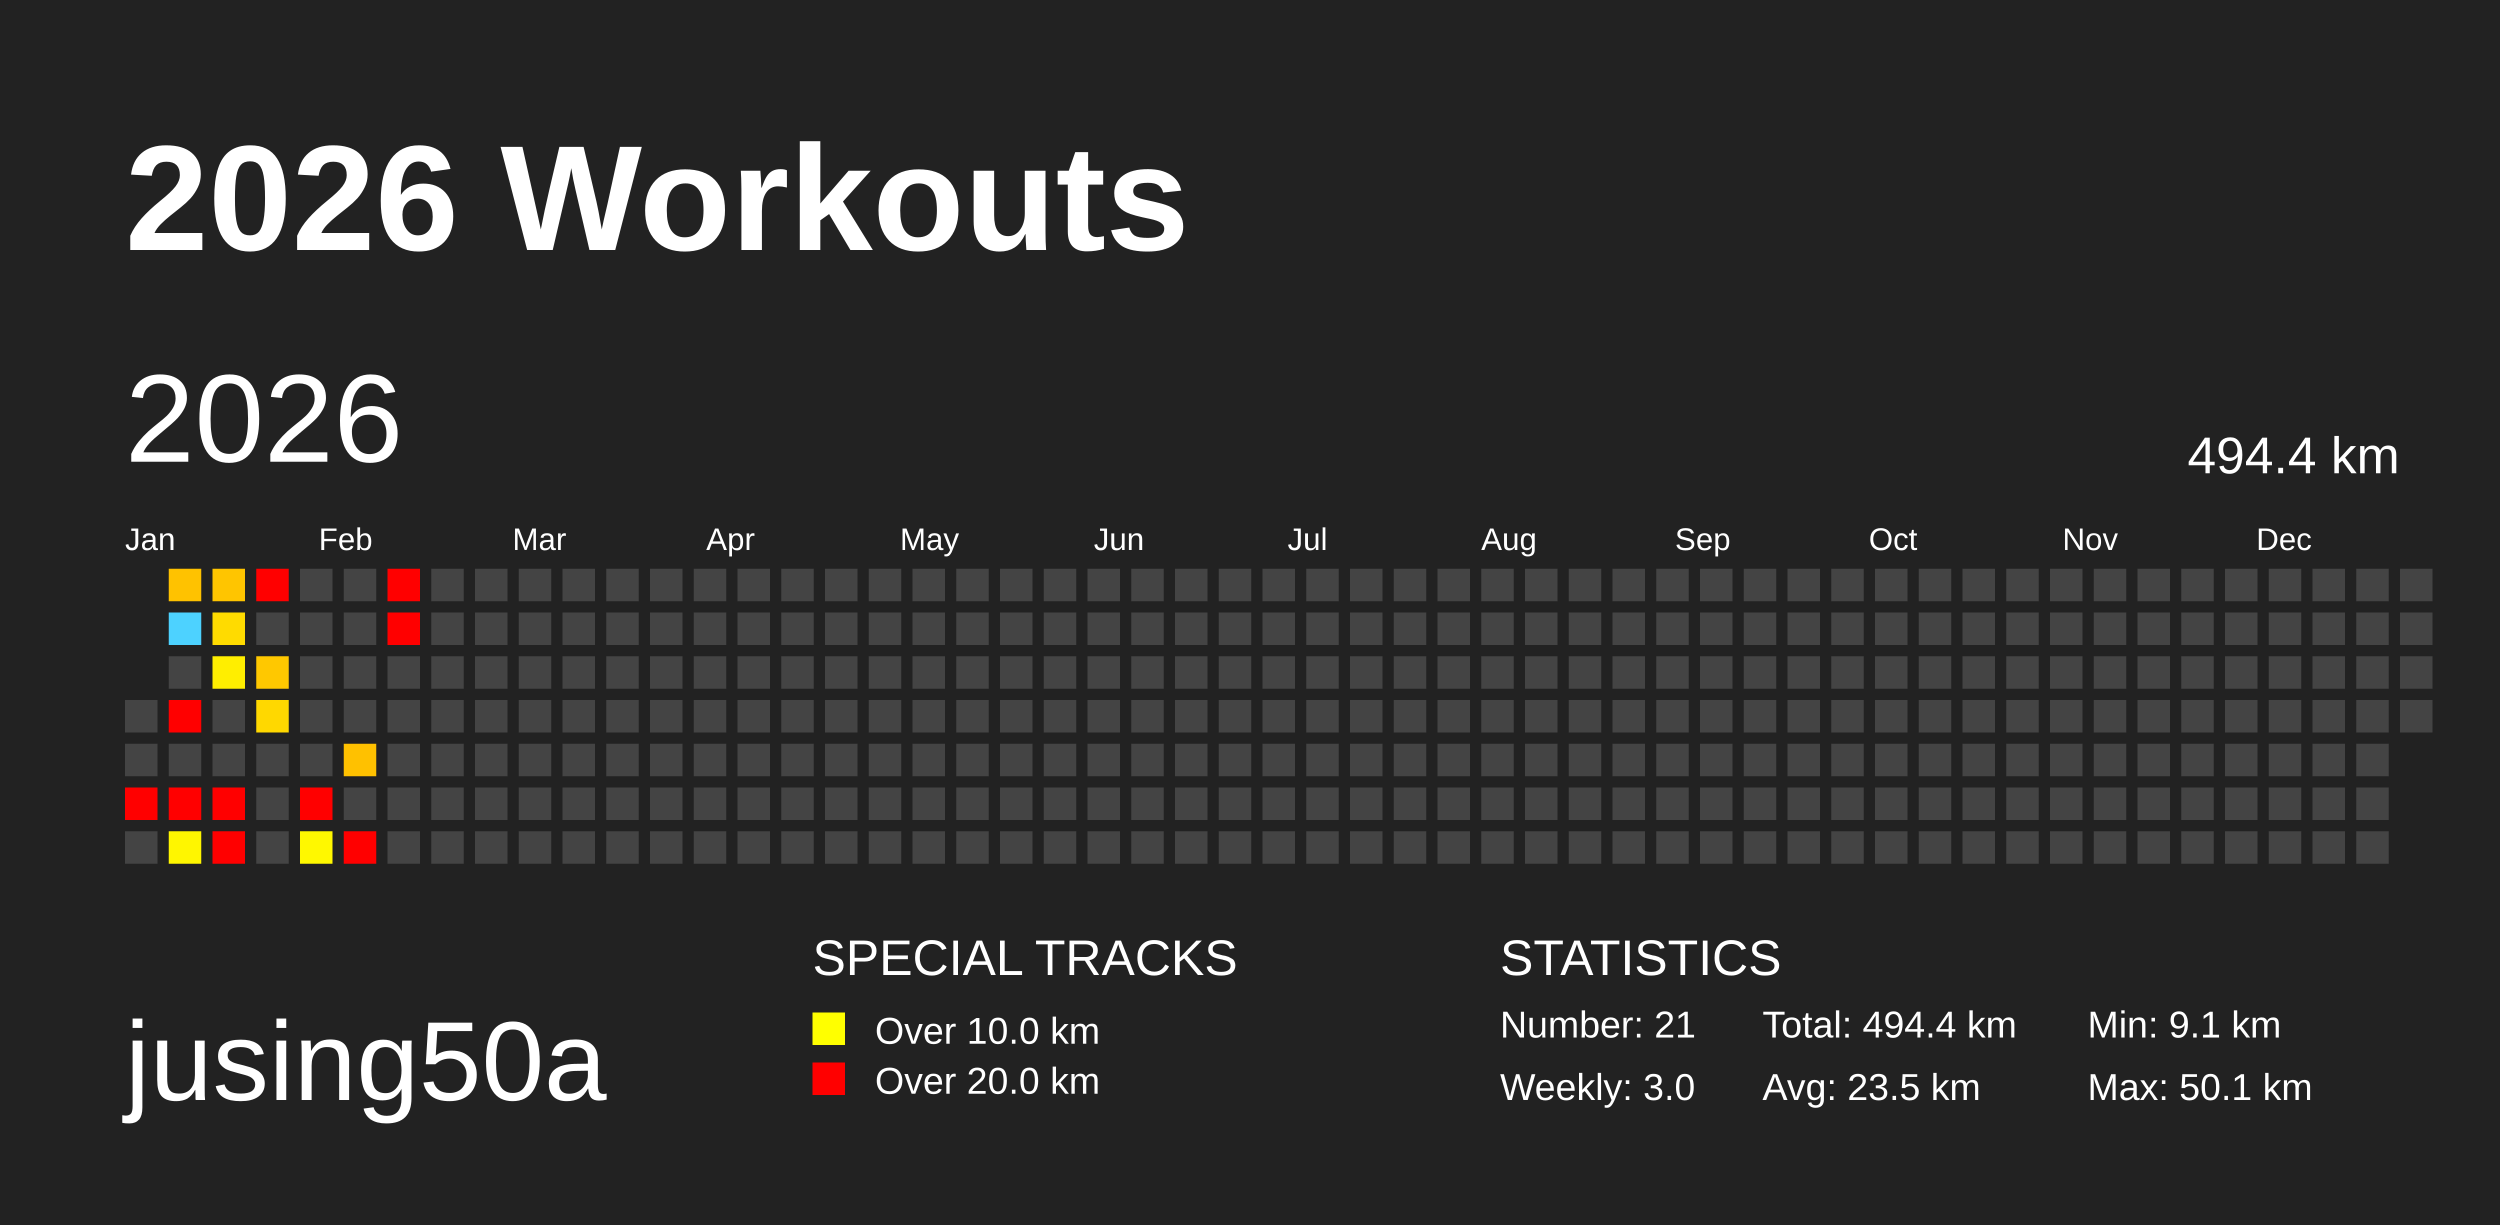
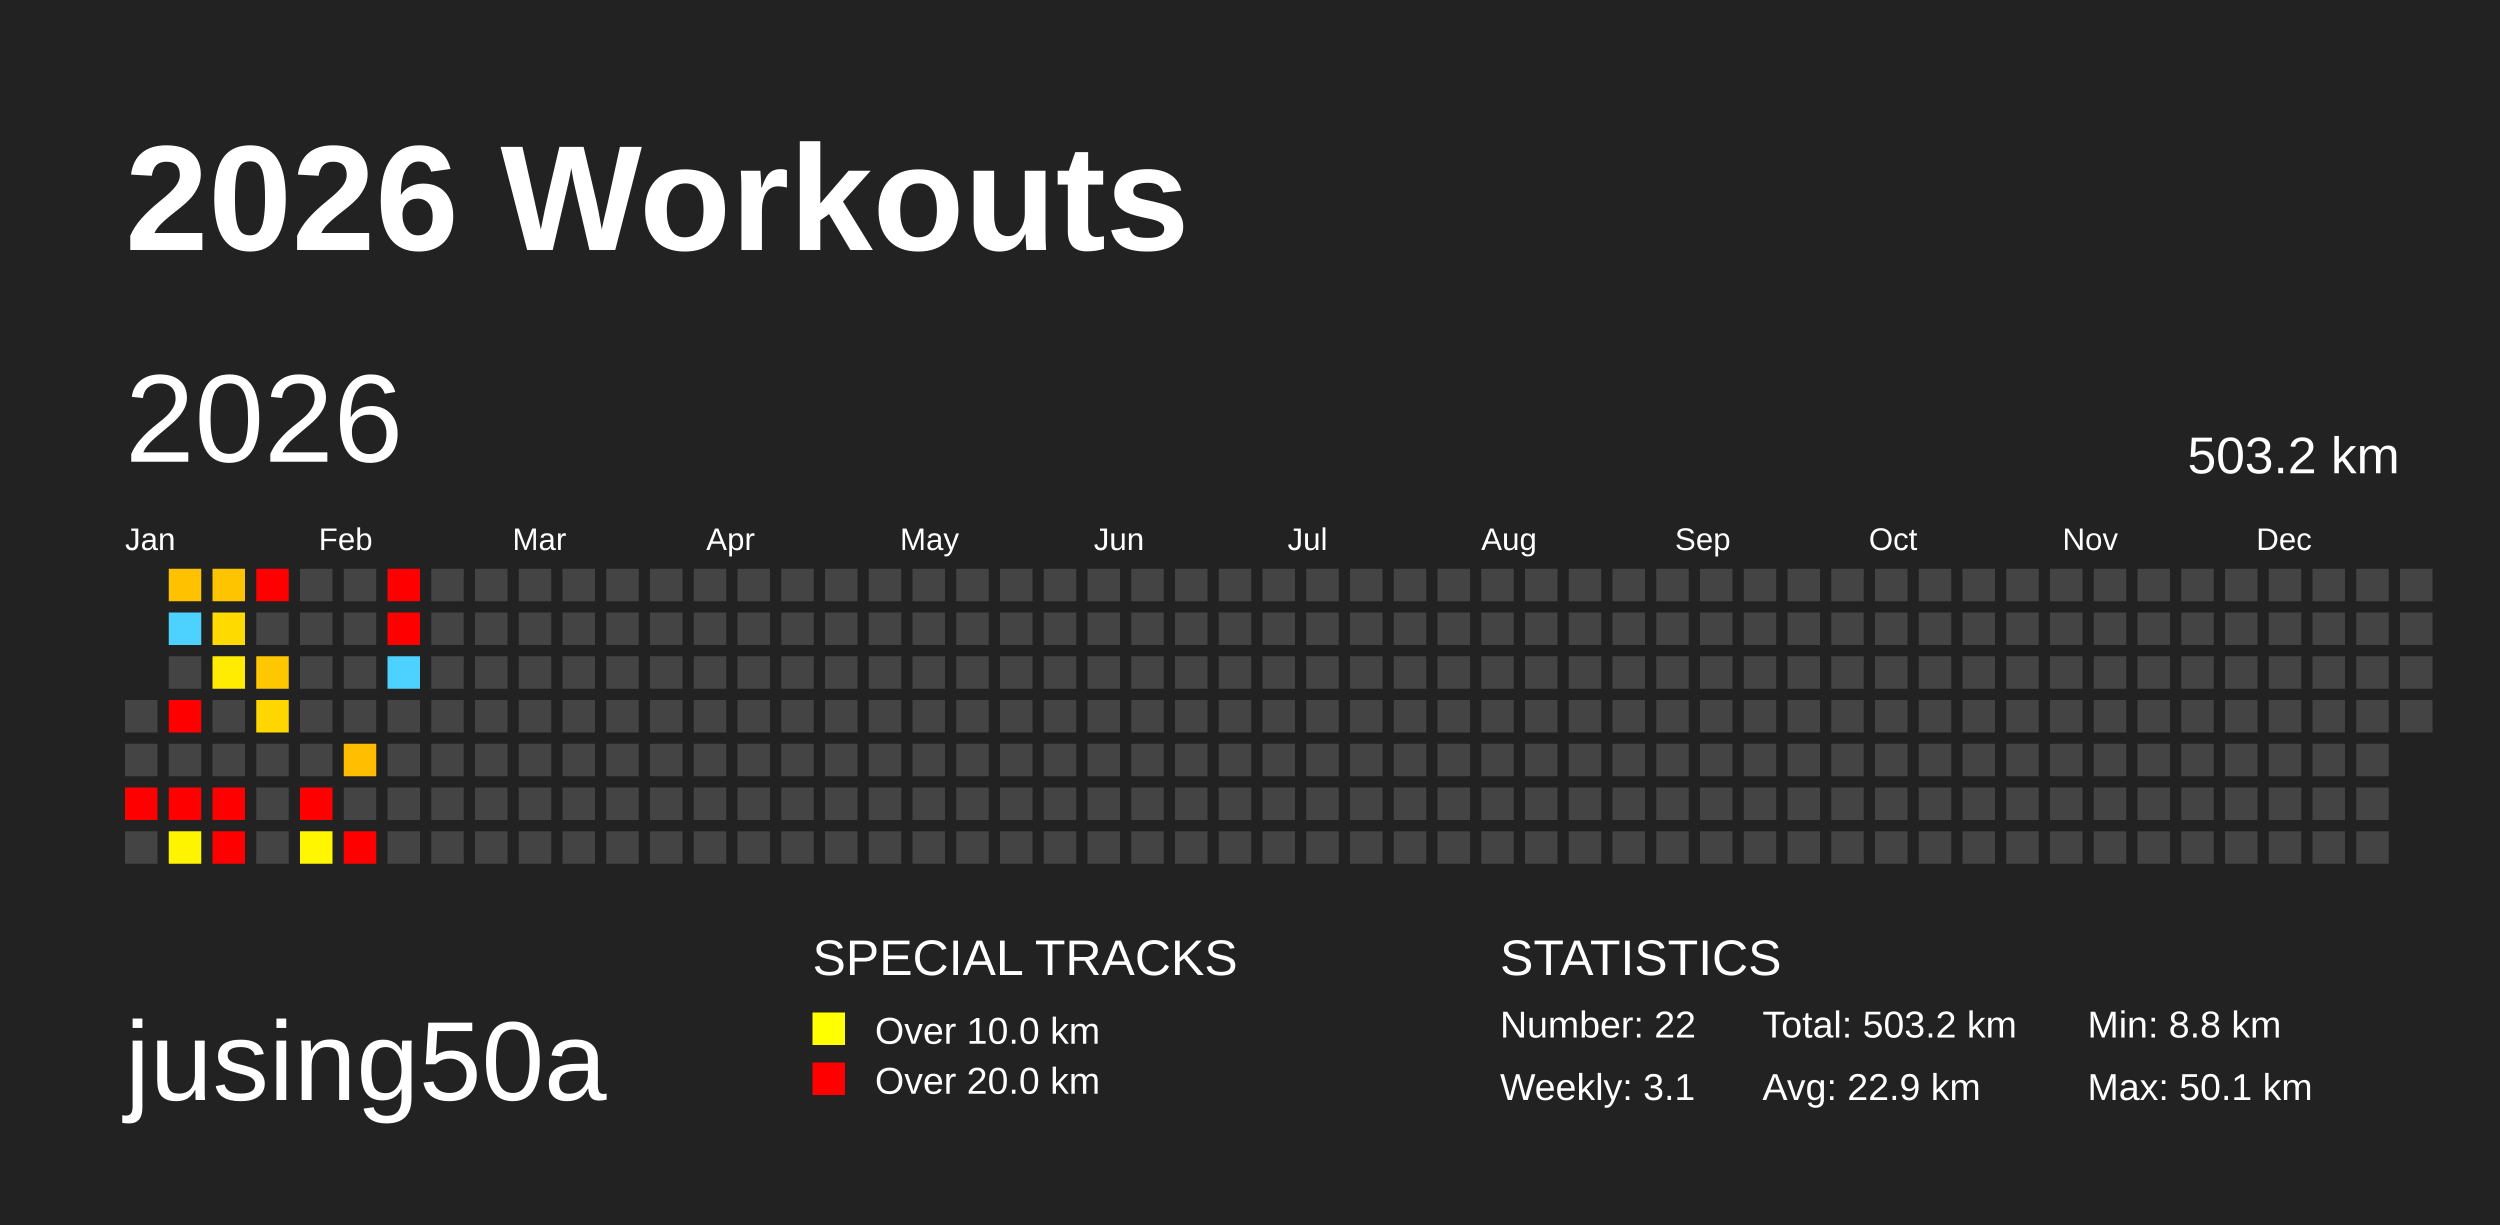
<svg xmlns="http://www.w3.org/2000/svg" baseProfile="full" height="98mm" version="1.1" viewBox="0,0,200,98" width="200mm">
  <defs />
  <rect fill="#222222" height="98" width="200" x="0" y="0" />
  <text fill="#FFFFFF" style="font-size:12px; font-family:Arial; font-weight:bold;" x="10" y="20">2026 Workouts</text>
  <text fill="#FFFFFF" style="font-size:9px; font-family:Arial" x="10" y="88">jusing50a</text>
  <text fill="#FFFFFF" style="font-size:4px; font-family:Arial" x="65" y="78">SPECIAL TRACKS</text>
  <rect fill="yellow" height="2.6" width="2.6" x="65" y="81" />
  <text fill="#FFFFFF" style="font-size:3px; font-family:Arial" x="70" y="83.5">Over 10.0 km</text>
  <rect fill="red" height="2.6" width="2.6" x="65" y="85" />
  <text fill="#FFFFFF" style="font-size:3px; font-family:Arial" x="70" y="87.5">Over 20.0 km</text>
  <text fill="#FFFFFF" style="font-size:4px; font-family:Arial" x="120" y="78">STATISTICS</text>
-   <text fill="#FFFFFF" style="font-size:3px; font-family:Arial" x="120" y="83">Number: 21</text>
-   <text fill="#FFFFFF" style="font-size:3px; font-family:Arial" x="120" y="88">Weekly: 3.0</text>
-   <text fill="#FFFFFF" style="font-size:3px; font-family:Arial" x="141" y="83">Total: 494.4 km</text>
-   <text fill="#FFFFFF" style="font-size:3px; font-family:Arial" x="141" y="88">Avg: 23.5 km</text>
-   <text fill="#FFFFFF" style="font-size:3px; font-family:Arial" x="167" y="83">Min: 9.1 km</text>
+   <text fill="#FFFFFF" style="font-size:3px; font-family:Arial" x="120" y="83">Number: 22</text>
+   <text fill="#FFFFFF" style="font-size:3px; font-family:Arial" x="120" y="88">Weekly: 3.1</text>
+   <text fill="#FFFFFF" style="font-size:3px; font-family:Arial" x="141" y="83">Total: 503.2 km</text>
+   <text fill="#FFFFFF" style="font-size:3px; font-family:Arial" x="141" y="88">Avg: 22.9 km</text>
+   <text fill="#FFFFFF" style="font-size:3px; font-family:Arial" x="167" y="83">Min: 8.8 km</text>
  <text fill="#FFFFFF" style="font-size:3px; font-family:Arial" x="167" y="88">Max: 50.1 km</text>
  <text dominant-baseline="hanging" fill="#FFFFFF" style="font-size:10.0px; font-family:Arial;" x="10" y="30">2026</text>
-   <text dominant-baseline="hanging" fill="#FFFFFF" style="font-size:4.125px; font-family:Arial;" x="175" y="35">494.4 km</text>
+   <text dominant-baseline="hanging" fill="#FFFFFF" style="font-size:4.125px; font-family:Arial;" x="175" y="35">503.2 km</text>
  <text fill="#FFFFFF" style="font-size:2.5px; font-family:Arial" x="10.0" y="44">Jan</text>
  <text fill="#FFFFFF" style="font-size:2.5px; font-family:Arial" x="25.5" y="44">Feb</text>
  <text fill="#FFFFFF" style="font-size:2.5px; font-family:Arial" x="41.0" y="44">Mar</text>
  <text fill="#FFFFFF" style="font-size:2.5px; font-family:Arial" x="56.5" y="44">Apr</text>
  <text fill="#FFFFFF" style="font-size:2.5px; font-family:Arial" x="72.0" y="44">May</text>
  <text fill="#FFFFFF" style="font-size:2.5px; font-family:Arial" x="87.5" y="44">Jun</text>
  <text fill="#FFFFFF" style="font-size:2.5px; font-family:Arial" x="103.0" y="44">Jul</text>
  <text fill="#FFFFFF" style="font-size:2.5px; font-family:Arial" x="118.5" y="44">Aug</text>
  <text fill="#FFFFFF" style="font-size:2.5px; font-family:Arial" x="134.0" y="44">Sep</text>
  <text fill="#FFFFFF" style="font-size:2.5px; font-family:Arial" x="149.5" y="44">Oct</text>
  <text fill="#FFFFFF" style="font-size:2.5px; font-family:Arial" x="165.0" y="44">Nov</text>
  <text fill="#FFFFFF" style="font-size:2.5px; font-family:Arial" x="180.5" y="44">Dec</text>
  <rect fill="#444444" height="2.6" width="2.6" x="10.0" y="56.0" />
  <rect fill="#444444" height="2.6" width="2.6" x="10.0" y="59.5" />
  <rect fill="red" height="2.6" width="2.6" x="10.0" y="63.0" />
  <rect fill="#444444" height="2.6" width="2.6" x="10.0" y="66.5" />
-   <rect fill="#ffc200" height="2.6" width="2.6" x="13.5" y="45.5" />
+   <rect fill="#ffc100" height="2.6" width="2.6" x="13.5" y="45.5" />
  <rect fill="#4dd2ff" height="2.6" width="2.6" x="13.5" y="49.0" />
  <rect fill="#444444" height="2.6" width="2.6" x="13.5" y="52.5" />
  <rect fill="red" height="2.6" width="2.6" x="13.5" y="56.0" />
  <rect fill="#444444" height="2.6" width="2.6" x="13.5" y="59.5" />
  <rect fill="red" height="2.6" width="2.6" x="13.5" y="63.0" />
-   <rect fill="#fff600" height="2.6" width="2.6" x="13.5" y="66.5" />
-   <rect fill="#ffc500" height="2.6" width="2.6" x="17.0" y="45.5" />
-   <rect fill="#ffdb00" height="2.6" width="2.6" x="17.0" y="49.0" />
-   <rect fill="#ffee00" height="2.6" width="2.6" x="17.0" y="52.5" />
+   <rect fill="#fff400" height="2.6" width="2.6" x="13.5" y="66.5" />
+   <rect fill="#ffc400" height="2.6" width="2.6" x="17.0" y="45.5" />
+   <rect fill="#ffda00" height="2.6" width="2.6" x="17.0" y="49.0" />
+   <rect fill="#ffec00" height="2.6" width="2.6" x="17.0" y="52.5" />
  <rect fill="#444444" height="2.6" width="2.6" x="17.0" y="56.0" />
  <rect fill="#444444" height="2.6" width="2.6" x="17.0" y="59.5" />
  <rect fill="red" height="2.6" width="2.6" x="17.0" y="63.0" />
  <rect fill="red" height="2.6" width="2.6" x="17.0" y="66.5" />
  <rect fill="red" height="2.6" width="2.6" x="20.5" y="45.5" />
  <rect fill="#444444" height="2.6" width="2.6" x="20.5" y="49.0" />
-   <rect fill="#ffc800" height="2.6" width="2.6" x="20.5" y="52.5" />
-   <rect fill="#ffd800" height="2.6" width="2.6" x="20.5" y="56.0" />
+   <rect fill="#ffc700" height="2.6" width="2.6" x="20.5" y="52.5" />
+   <rect fill="#ffd600" height="2.6" width="2.6" x="20.5" y="56.0" />
  <rect fill="#444444" height="2.6" width="2.6" x="20.5" y="59.5" />
  <rect fill="#444444" height="2.6" width="2.6" x="20.5" y="63.0" />
  <rect fill="#444444" height="2.6" width="2.6" x="20.5" y="66.5" />
  <rect fill="#444444" height="2.6" width="2.6" x="24.0" y="45.5" />
  <rect fill="#444444" height="2.6" width="2.6" x="24.0" y="49.0" />
  <rect fill="#444444" height="2.6" width="2.6" x="24.0" y="52.5" />
  <rect fill="#444444" height="2.6" width="2.6" x="24.0" y="56.0" />
  <rect fill="#444444" height="2.6" width="2.6" x="24.0" y="59.5" />
  <rect fill="red" height="2.6" width="2.6" x="24.0" y="63.0" />
-   <rect fill="#fff800" height="2.6" width="2.6" x="24.0" y="66.5" />
+   <rect fill="#fff600" height="2.6" width="2.6" x="24.0" y="66.5" />
  <rect fill="#444444" height="2.6" width="2.6" x="27.5" y="45.5" />
  <rect fill="#444444" height="2.6" width="2.6" x="27.5" y="49.0" />
  <rect fill="#444444" height="2.6" width="2.6" x="27.5" y="52.5" />
  <rect fill="#444444" height="2.6" width="2.6" x="27.5" y="56.0" />
-   <rect fill="#ffc100" height="2.6" width="2.6" x="27.5" y="59.5" />
+   <rect fill="#ffbf00" height="2.6" width="2.6" x="27.5" y="59.5" />
  <rect fill="#444444" height="2.6" width="2.6" x="27.5" y="63.0" />
  <rect fill="red" height="2.6" width="2.6" x="27.5" y="66.5" />
  <rect fill="red" height="2.6" width="2.6" x="31.0" y="45.5" />
  <rect fill="red" height="2.6" width="2.6" x="31.0" y="49.0" />
-   <rect fill="#444444" height="2.6" width="2.6" x="31.0" y="52.5" />
+   <rect fill="#4dd2ff" height="2.6" width="2.6" x="31.0" y="52.5" />
  <rect fill="#444444" height="2.6" width="2.6" x="31.0" y="56.0" />
  <rect fill="#444444" height="2.6" width="2.6" x="31.0" y="59.5" />
  <rect fill="#444444" height="2.6" width="2.6" x="31.0" y="63.0" />
  <rect fill="#444444" height="2.6" width="2.6" x="31.0" y="66.5" />
  <rect fill="#444444" height="2.6" width="2.6" x="34.5" y="45.5" />
  <rect fill="#444444" height="2.6" width="2.6" x="34.5" y="49.0" />
  <rect fill="#444444" height="2.6" width="2.6" x="34.5" y="52.5" />
  <rect fill="#444444" height="2.6" width="2.6" x="34.5" y="56.0" />
  <rect fill="#444444" height="2.6" width="2.6" x="34.5" y="59.5" />
  <rect fill="#444444" height="2.6" width="2.6" x="34.5" y="63.0" />
  <rect fill="#444444" height="2.6" width="2.6" x="34.5" y="66.5" />
  <rect fill="#444444" height="2.6" width="2.6" x="38.0" y="45.5" />
  <rect fill="#444444" height="2.6" width="2.6" x="38.0" y="49.0" />
  <rect fill="#444444" height="2.6" width="2.6" x="38.0" y="52.5" />
  <rect fill="#444444" height="2.6" width="2.6" x="38.0" y="56.0" />
  <rect fill="#444444" height="2.6" width="2.6" x="38.0" y="59.5" />
  <rect fill="#444444" height="2.6" width="2.6" x="38.0" y="63.0" />
  <rect fill="#444444" height="2.6" width="2.6" x="38.0" y="66.5" />
  <rect fill="#444444" height="2.6" width="2.6" x="41.5" y="45.5" />
  <rect fill="#444444" height="2.6" width="2.6" x="41.5" y="49.0" />
  <rect fill="#444444" height="2.6" width="2.6" x="41.5" y="52.5" />
  <rect fill="#444444" height="2.6" width="2.6" x="41.5" y="56.0" />
  <rect fill="#444444" height="2.6" width="2.6" x="41.5" y="59.5" />
  <rect fill="#444444" height="2.6" width="2.6" x="41.5" y="63.0" />
  <rect fill="#444444" height="2.6" width="2.6" x="41.5" y="66.5" />
  <rect fill="#444444" height="2.6" width="2.6" x="45.0" y="45.5" />
  <rect fill="#444444" height="2.6" width="2.6" x="45.0" y="49.0" />
  <rect fill="#444444" height="2.6" width="2.6" x="45.0" y="52.5" />
  <rect fill="#444444" height="2.6" width="2.6" x="45.0" y="56.0" />
  <rect fill="#444444" height="2.6" width="2.6" x="45.0" y="59.5" />
  <rect fill="#444444" height="2.6" width="2.6" x="45.0" y="63.0" />
  <rect fill="#444444" height="2.6" width="2.6" x="45.0" y="66.5" />
  <rect fill="#444444" height="2.6" width="2.6" x="48.5" y="45.5" />
  <rect fill="#444444" height="2.6" width="2.6" x="48.5" y="49.0" />
  <rect fill="#444444" height="2.6" width="2.6" x="48.5" y="52.5" />
  <rect fill="#444444" height="2.6" width="2.6" x="48.5" y="56.0" />
  <rect fill="#444444" height="2.6" width="2.6" x="48.5" y="59.5" />
  <rect fill="#444444" height="2.6" width="2.6" x="48.5" y="63.0" />
  <rect fill="#444444" height="2.6" width="2.6" x="48.5" y="66.5" />
  <rect fill="#444444" height="2.6" width="2.6" x="52.0" y="45.5" />
  <rect fill="#444444" height="2.6" width="2.6" x="52.0" y="49.0" />
  <rect fill="#444444" height="2.6" width="2.6" x="52.0" y="52.5" />
  <rect fill="#444444" height="2.6" width="2.6" x="52.0" y="56.0" />
  <rect fill="#444444" height="2.6" width="2.6" x="52.0" y="59.5" />
  <rect fill="#444444" height="2.6" width="2.6" x="52.0" y="63.0" />
  <rect fill="#444444" height="2.6" width="2.6" x="52.0" y="66.5" />
  <rect fill="#444444" height="2.6" width="2.6" x="55.5" y="45.5" />
  <rect fill="#444444" height="2.6" width="2.6" x="55.5" y="49.0" />
  <rect fill="#444444" height="2.6" width="2.6" x="55.5" y="52.5" />
  <rect fill="#444444" height="2.6" width="2.6" x="55.5" y="56.0" />
  <rect fill="#444444" height="2.6" width="2.6" x="55.5" y="59.5" />
  <rect fill="#444444" height="2.6" width="2.6" x="55.5" y="63.0" />
  <rect fill="#444444" height="2.6" width="2.6" x="55.5" y="66.5" />
  <rect fill="#444444" height="2.6" width="2.6" x="59.0" y="45.5" />
  <rect fill="#444444" height="2.6" width="2.6" x="59.0" y="49.0" />
  <rect fill="#444444" height="2.6" width="2.6" x="59.0" y="52.5" />
  <rect fill="#444444" height="2.6" width="2.6" x="59.0" y="56.0" />
  <rect fill="#444444" height="2.6" width="2.6" x="59.0" y="59.5" />
  <rect fill="#444444" height="2.6" width="2.6" x="59.0" y="63.0" />
  <rect fill="#444444" height="2.6" width="2.6" x="59.0" y="66.5" />
  <rect fill="#444444" height="2.6" width="2.6" x="62.5" y="45.5" />
  <rect fill="#444444" height="2.6" width="2.6" x="62.5" y="49.0" />
  <rect fill="#444444" height="2.6" width="2.6" x="62.5" y="52.5" />
  <rect fill="#444444" height="2.6" width="2.6" x="62.5" y="56.0" />
  <rect fill="#444444" height="2.6" width="2.6" x="62.5" y="59.5" />
  <rect fill="#444444" height="2.6" width="2.6" x="62.5" y="63.0" />
  <rect fill="#444444" height="2.6" width="2.6" x="62.5" y="66.5" />
  <rect fill="#444444" height="2.6" width="2.6" x="66.0" y="45.5" />
  <rect fill="#444444" height="2.6" width="2.6" x="66.0" y="49.0" />
  <rect fill="#444444" height="2.6" width="2.6" x="66.0" y="52.5" />
  <rect fill="#444444" height="2.6" width="2.6" x="66.0" y="56.0" />
  <rect fill="#444444" height="2.6" width="2.6" x="66.0" y="59.5" />
  <rect fill="#444444" height="2.6" width="2.6" x="66.0" y="63.0" />
  <rect fill="#444444" height="2.6" width="2.6" x="66.0" y="66.5" />
  <rect fill="#444444" height="2.6" width="2.6" x="69.5" y="45.5" />
  <rect fill="#444444" height="2.6" width="2.6" x="69.5" y="49.0" />
  <rect fill="#444444" height="2.6" width="2.6" x="69.5" y="52.5" />
  <rect fill="#444444" height="2.6" width="2.6" x="69.5" y="56.0" />
  <rect fill="#444444" height="2.6" width="2.6" x="69.5" y="59.5" />
  <rect fill="#444444" height="2.6" width="2.6" x="69.5" y="63.0" />
  <rect fill="#444444" height="2.6" width="2.6" x="69.5" y="66.5" />
  <rect fill="#444444" height="2.6" width="2.6" x="73.0" y="45.5" />
  <rect fill="#444444" height="2.6" width="2.6" x="73.0" y="49.0" />
  <rect fill="#444444" height="2.6" width="2.6" x="73.0" y="52.5" />
  <rect fill="#444444" height="2.6" width="2.6" x="73.0" y="56.0" />
  <rect fill="#444444" height="2.6" width="2.6" x="73.0" y="59.5" />
  <rect fill="#444444" height="2.6" width="2.6" x="73.0" y="63.0" />
  <rect fill="#444444" height="2.6" width="2.6" x="73.0" y="66.5" />
  <rect fill="#444444" height="2.6" width="2.6" x="76.5" y="45.5" />
  <rect fill="#444444" height="2.6" width="2.6" x="76.5" y="49.0" />
  <rect fill="#444444" height="2.6" width="2.6" x="76.5" y="52.5" />
  <rect fill="#444444" height="2.6" width="2.6" x="76.5" y="56.0" />
  <rect fill="#444444" height="2.6" width="2.6" x="76.5" y="59.5" />
  <rect fill="#444444" height="2.6" width="2.6" x="76.5" y="63.0" />
  <rect fill="#444444" height="2.6" width="2.6" x="76.5" y="66.5" />
  <rect fill="#444444" height="2.6" width="2.6" x="80.0" y="45.5" />
  <rect fill="#444444" height="2.6" width="2.6" x="80.0" y="49.0" />
  <rect fill="#444444" height="2.6" width="2.6" x="80.0" y="52.5" />
  <rect fill="#444444" height="2.6" width="2.6" x="80.0" y="56.0" />
  <rect fill="#444444" height="2.6" width="2.6" x="80.0" y="59.5" />
  <rect fill="#444444" height="2.6" width="2.6" x="80.0" y="63.0" />
  <rect fill="#444444" height="2.6" width="2.6" x="80.0" y="66.5" />
  <rect fill="#444444" height="2.6" width="2.6" x="83.5" y="45.5" />
  <rect fill="#444444" height="2.6" width="2.6" x="83.5" y="49.0" />
  <rect fill="#444444" height="2.6" width="2.6" x="83.5" y="52.5" />
  <rect fill="#444444" height="2.6" width="2.6" x="83.5" y="56.0" />
  <rect fill="#444444" height="2.6" width="2.6" x="83.5" y="59.5" />
  <rect fill="#444444" height="2.6" width="2.6" x="83.5" y="63.0" />
  <rect fill="#444444" height="2.6" width="2.6" x="83.5" y="66.5" />
  <rect fill="#444444" height="2.6" width="2.6" x="87.0" y="45.5" />
  <rect fill="#444444" height="2.6" width="2.6" x="87.0" y="49.0" />
  <rect fill="#444444" height="2.6" width="2.6" x="87.0" y="52.5" />
  <rect fill="#444444" height="2.6" width="2.6" x="87.0" y="56.0" />
  <rect fill="#444444" height="2.6" width="2.6" x="87.0" y="59.5" />
  <rect fill="#444444" height="2.6" width="2.6" x="87.0" y="63.0" />
  <rect fill="#444444" height="2.6" width="2.6" x="87.0" y="66.5" />
  <rect fill="#444444" height="2.6" width="2.6" x="90.5" y="45.5" />
  <rect fill="#444444" height="2.6" width="2.6" x="90.5" y="49.0" />
  <rect fill="#444444" height="2.6" width="2.6" x="90.5" y="52.5" />
  <rect fill="#444444" height="2.6" width="2.6" x="90.5" y="56.0" />
  <rect fill="#444444" height="2.6" width="2.6" x="90.5" y="59.5" />
  <rect fill="#444444" height="2.6" width="2.6" x="90.5" y="63.0" />
  <rect fill="#444444" height="2.6" width="2.6" x="90.5" y="66.5" />
  <rect fill="#444444" height="2.6" width="2.6" x="94.0" y="45.5" />
  <rect fill="#444444" height="2.6" width="2.6" x="94.0" y="49.0" />
  <rect fill="#444444" height="2.6" width="2.6" x="94.0" y="52.5" />
  <rect fill="#444444" height="2.6" width="2.6" x="94.0" y="56.0" />
  <rect fill="#444444" height="2.6" width="2.6" x="94.0" y="59.5" />
  <rect fill="#444444" height="2.6" width="2.6" x="94.0" y="63.0" />
  <rect fill="#444444" height="2.6" width="2.6" x="94.0" y="66.5" />
  <rect fill="#444444" height="2.6" width="2.6" x="97.5" y="45.5" />
  <rect fill="#444444" height="2.6" width="2.6" x="97.5" y="49.0" />
  <rect fill="#444444" height="2.6" width="2.6" x="97.5" y="52.5" />
  <rect fill="#444444" height="2.6" width="2.6" x="97.5" y="56.0" />
  <rect fill="#444444" height="2.6" width="2.6" x="97.5" y="59.5" />
  <rect fill="#444444" height="2.6" width="2.6" x="97.5" y="63.0" />
  <rect fill="#444444" height="2.6" width="2.6" x="97.5" y="66.5" />
  <rect fill="#444444" height="2.6" width="2.6" x="101.0" y="45.5" />
  <rect fill="#444444" height="2.6" width="2.6" x="101.0" y="49.0" />
  <rect fill="#444444" height="2.6" width="2.6" x="101.0" y="52.5" />
  <rect fill="#444444" height="2.6" width="2.6" x="101.0" y="56.0" />
  <rect fill="#444444" height="2.6" width="2.6" x="101.0" y="59.5" />
  <rect fill="#444444" height="2.6" width="2.6" x="101.0" y="63.0" />
  <rect fill="#444444" height="2.6" width="2.6" x="101.0" y="66.5" />
  <rect fill="#444444" height="2.6" width="2.6" x="104.5" y="45.5" />
  <rect fill="#444444" height="2.6" width="2.6" x="104.5" y="49.0" />
  <rect fill="#444444" height="2.6" width="2.6" x="104.5" y="52.5" />
  <rect fill="#444444" height="2.6" width="2.6" x="104.5" y="56.0" />
  <rect fill="#444444" height="2.6" width="2.6" x="104.5" y="59.5" />
  <rect fill="#444444" height="2.6" width="2.6" x="104.5" y="63.0" />
  <rect fill="#444444" height="2.6" width="2.6" x="104.5" y="66.5" />
  <rect fill="#444444" height="2.6" width="2.6" x="108.0" y="45.5" />
  <rect fill="#444444" height="2.6" width="2.6" x="108.0" y="49.0" />
  <rect fill="#444444" height="2.6" width="2.6" x="108.0" y="52.5" />
  <rect fill="#444444" height="2.6" width="2.6" x="108.0" y="56.0" />
  <rect fill="#444444" height="2.6" width="2.6" x="108.0" y="59.5" />
  <rect fill="#444444" height="2.6" width="2.6" x="108.0" y="63.0" />
  <rect fill="#444444" height="2.6" width="2.6" x="108.0" y="66.5" />
  <rect fill="#444444" height="2.6" width="2.6" x="111.5" y="45.5" />
  <rect fill="#444444" height="2.6" width="2.6" x="111.5" y="49.0" />
  <rect fill="#444444" height="2.6" width="2.6" x="111.5" y="52.5" />
  <rect fill="#444444" height="2.6" width="2.6" x="111.5" y="56.0" />
  <rect fill="#444444" height="2.6" width="2.6" x="111.5" y="59.5" />
  <rect fill="#444444" height="2.6" width="2.6" x="111.5" y="63.0" />
  <rect fill="#444444" height="2.6" width="2.6" x="111.5" y="66.5" />
  <rect fill="#444444" height="2.6" width="2.6" x="115.0" y="45.5" />
  <rect fill="#444444" height="2.6" width="2.6" x="115.0" y="49.0" />
  <rect fill="#444444" height="2.6" width="2.6" x="115.0" y="52.5" />
  <rect fill="#444444" height="2.6" width="2.6" x="115.0" y="56.0" />
  <rect fill="#444444" height="2.6" width="2.6" x="115.0" y="59.5" />
  <rect fill="#444444" height="2.6" width="2.6" x="115.0" y="63.0" />
  <rect fill="#444444" height="2.6" width="2.6" x="115.0" y="66.5" />
  <rect fill="#444444" height="2.6" width="2.6" x="118.5" y="45.5" />
  <rect fill="#444444" height="2.6" width="2.6" x="118.5" y="49.0" />
  <rect fill="#444444" height="2.6" width="2.6" x="118.5" y="52.5" />
  <rect fill="#444444" height="2.6" width="2.6" x="118.5" y="56.0" />
  <rect fill="#444444" height="2.6" width="2.6" x="118.5" y="59.5" />
  <rect fill="#444444" height="2.6" width="2.6" x="118.5" y="63.0" />
  <rect fill="#444444" height="2.6" width="2.6" x="118.5" y="66.5" />
  <rect fill="#444444" height="2.6" width="2.6" x="122.0" y="45.5" />
  <rect fill="#444444" height="2.6" width="2.6" x="122.0" y="49.0" />
  <rect fill="#444444" height="2.6" width="2.6" x="122.0" y="52.5" />
  <rect fill="#444444" height="2.6" width="2.6" x="122.0" y="56.0" />
  <rect fill="#444444" height="2.6" width="2.6" x="122.0" y="59.5" />
  <rect fill="#444444" height="2.6" width="2.6" x="122.0" y="63.0" />
  <rect fill="#444444" height="2.6" width="2.6" x="122.0" y="66.5" />
  <rect fill="#444444" height="2.6" width="2.6" x="125.5" y="45.5" />
  <rect fill="#444444" height="2.6" width="2.6" x="125.5" y="49.0" />
  <rect fill="#444444" height="2.6" width="2.6" x="125.5" y="52.5" />
  <rect fill="#444444" height="2.6" width="2.6" x="125.5" y="56.0" />
  <rect fill="#444444" height="2.6" width="2.6" x="125.5" y="59.5" />
  <rect fill="#444444" height="2.6" width="2.6" x="125.5" y="63.0" />
  <rect fill="#444444" height="2.6" width="2.6" x="125.5" y="66.5" />
  <rect fill="#444444" height="2.6" width="2.6" x="129.0" y="45.5" />
  <rect fill="#444444" height="2.6" width="2.6" x="129.0" y="49.0" />
  <rect fill="#444444" height="2.6" width="2.6" x="129.0" y="52.5" />
  <rect fill="#444444" height="2.6" width="2.6" x="129.0" y="56.0" />
  <rect fill="#444444" height="2.6" width="2.6" x="129.0" y="59.5" />
  <rect fill="#444444" height="2.6" width="2.6" x="129.0" y="63.0" />
  <rect fill="#444444" height="2.6" width="2.6" x="129.0" y="66.5" />
  <rect fill="#444444" height="2.6" width="2.6" x="132.5" y="45.5" />
  <rect fill="#444444" height="2.6" width="2.6" x="132.5" y="49.0" />
  <rect fill="#444444" height="2.6" width="2.6" x="132.5" y="52.5" />
  <rect fill="#444444" height="2.6" width="2.6" x="132.5" y="56.0" />
  <rect fill="#444444" height="2.6" width="2.6" x="132.5" y="59.5" />
  <rect fill="#444444" height="2.6" width="2.6" x="132.5" y="63.0" />
  <rect fill="#444444" height="2.6" width="2.6" x="132.5" y="66.5" />
  <rect fill="#444444" height="2.6" width="2.6" x="136.0" y="45.5" />
  <rect fill="#444444" height="2.6" width="2.6" x="136.0" y="49.0" />
  <rect fill="#444444" height="2.6" width="2.6" x="136.0" y="52.5" />
  <rect fill="#444444" height="2.6" width="2.6" x="136.0" y="56.0" />
  <rect fill="#444444" height="2.6" width="2.6" x="136.0" y="59.5" />
  <rect fill="#444444" height="2.6" width="2.6" x="136.0" y="63.0" />
  <rect fill="#444444" height="2.6" width="2.6" x="136.0" y="66.5" />
  <rect fill="#444444" height="2.6" width="2.6" x="139.5" y="45.5" />
  <rect fill="#444444" height="2.6" width="2.6" x="139.5" y="49.0" />
  <rect fill="#444444" height="2.6" width="2.6" x="139.5" y="52.5" />
  <rect fill="#444444" height="2.6" width="2.6" x="139.5" y="56.0" />
  <rect fill="#444444" height="2.6" width="2.6" x="139.5" y="59.5" />
  <rect fill="#444444" height="2.6" width="2.6" x="139.5" y="63.0" />
  <rect fill="#444444" height="2.6" width="2.6" x="139.5" y="66.5" />
  <rect fill="#444444" height="2.6" width="2.6" x="143.0" y="45.5" />
  <rect fill="#444444" height="2.6" width="2.6" x="143.0" y="49.0" />
  <rect fill="#444444" height="2.6" width="2.6" x="143.0" y="52.5" />
  <rect fill="#444444" height="2.6" width="2.6" x="143.0" y="56.0" />
  <rect fill="#444444" height="2.6" width="2.6" x="143.0" y="59.5" />
  <rect fill="#444444" height="2.6" width="2.6" x="143.0" y="63.0" />
  <rect fill="#444444" height="2.6" width="2.6" x="143.0" y="66.5" />
  <rect fill="#444444" height="2.6" width="2.6" x="146.5" y="45.5" />
  <rect fill="#444444" height="2.6" width="2.6" x="146.5" y="49.0" />
  <rect fill="#444444" height="2.6" width="2.6" x="146.5" y="52.5" />
  <rect fill="#444444" height="2.6" width="2.6" x="146.5" y="56.0" />
  <rect fill="#444444" height="2.6" width="2.6" x="146.5" y="59.5" />
  <rect fill="#444444" height="2.6" width="2.6" x="146.5" y="63.0" />
  <rect fill="#444444" height="2.6" width="2.6" x="146.5" y="66.5" />
  <rect fill="#444444" height="2.6" width="2.6" x="150.0" y="45.5" />
  <rect fill="#444444" height="2.6" width="2.6" x="150.0" y="49.0" />
  <rect fill="#444444" height="2.6" width="2.6" x="150.0" y="52.5" />
  <rect fill="#444444" height="2.6" width="2.6" x="150.0" y="56.0" />
  <rect fill="#444444" height="2.6" width="2.6" x="150.0" y="59.5" />
  <rect fill="#444444" height="2.6" width="2.6" x="150.0" y="63.0" />
  <rect fill="#444444" height="2.6" width="2.6" x="150.0" y="66.5" />
  <rect fill="#444444" height="2.6" width="2.6" x="153.5" y="45.5" />
  <rect fill="#444444" height="2.6" width="2.6" x="153.5" y="49.0" />
  <rect fill="#444444" height="2.6" width="2.6" x="153.5" y="52.5" />
  <rect fill="#444444" height="2.6" width="2.6" x="153.5" y="56.0" />
  <rect fill="#444444" height="2.6" width="2.6" x="153.5" y="59.5" />
  <rect fill="#444444" height="2.6" width="2.6" x="153.5" y="63.0" />
  <rect fill="#444444" height="2.6" width="2.6" x="153.5" y="66.5" />
  <rect fill="#444444" height="2.6" width="2.6" x="157.0" y="45.5" />
  <rect fill="#444444" height="2.6" width="2.6" x="157.0" y="49.0" />
  <rect fill="#444444" height="2.6" width="2.6" x="157.0" y="52.5" />
  <rect fill="#444444" height="2.6" width="2.6" x="157.0" y="56.0" />
  <rect fill="#444444" height="2.6" width="2.6" x="157.0" y="59.5" />
  <rect fill="#444444" height="2.6" width="2.6" x="157.0" y="63.0" />
  <rect fill="#444444" height="2.6" width="2.6" x="157.0" y="66.5" />
  <rect fill="#444444" height="2.6" width="2.6" x="160.5" y="45.5" />
  <rect fill="#444444" height="2.6" width="2.6" x="160.5" y="49.0" />
  <rect fill="#444444" height="2.6" width="2.6" x="160.5" y="52.5" />
  <rect fill="#444444" height="2.6" width="2.6" x="160.5" y="56.0" />
  <rect fill="#444444" height="2.6" width="2.6" x="160.5" y="59.5" />
  <rect fill="#444444" height="2.6" width="2.6" x="160.5" y="63.0" />
  <rect fill="#444444" height="2.6" width="2.6" x="160.5" y="66.5" />
  <rect fill="#444444" height="2.6" width="2.6" x="164.0" y="45.5" />
  <rect fill="#444444" height="2.6" width="2.6" x="164.0" y="49.0" />
  <rect fill="#444444" height="2.6" width="2.6" x="164.0" y="52.5" />
  <rect fill="#444444" height="2.6" width="2.6" x="164.0" y="56.0" />
  <rect fill="#444444" height="2.6" width="2.6" x="164.0" y="59.5" />
  <rect fill="#444444" height="2.6" width="2.6" x="164.0" y="63.0" />
  <rect fill="#444444" height="2.6" width="2.6" x="164.0" y="66.5" />
  <rect fill="#444444" height="2.6" width="2.6" x="167.5" y="45.5" />
  <rect fill="#444444" height="2.6" width="2.6" x="167.5" y="49.0" />
  <rect fill="#444444" height="2.6" width="2.6" x="167.5" y="52.5" />
  <rect fill="#444444" height="2.6" width="2.6" x="167.5" y="56.0" />
  <rect fill="#444444" height="2.6" width="2.6" x="167.5" y="59.5" />
  <rect fill="#444444" height="2.6" width="2.6" x="167.5" y="63.0" />
  <rect fill="#444444" height="2.6" width="2.6" x="167.5" y="66.5" />
  <rect fill="#444444" height="2.6" width="2.6" x="171.0" y="45.5" />
  <rect fill="#444444" height="2.6" width="2.6" x="171.0" y="49.0" />
  <rect fill="#444444" height="2.6" width="2.6" x="171.0" y="52.5" />
  <rect fill="#444444" height="2.6" width="2.6" x="171.0" y="56.0" />
  <rect fill="#444444" height="2.6" width="2.6" x="171.0" y="59.5" />
  <rect fill="#444444" height="2.6" width="2.6" x="171.0" y="63.0" />
  <rect fill="#444444" height="2.6" width="2.6" x="171.0" y="66.5" />
  <rect fill="#444444" height="2.6" width="2.6" x="174.5" y="45.5" />
  <rect fill="#444444" height="2.6" width="2.6" x="174.5" y="49.0" />
  <rect fill="#444444" height="2.6" width="2.6" x="174.5" y="52.5" />
  <rect fill="#444444" height="2.6" width="2.6" x="174.5" y="56.0" />
  <rect fill="#444444" height="2.6" width="2.6" x="174.5" y="59.5" />
  <rect fill="#444444" height="2.6" width="2.6" x="174.5" y="63.0" />
  <rect fill="#444444" height="2.6" width="2.6" x="174.5" y="66.5" />
  <rect fill="#444444" height="2.6" width="2.6" x="178.0" y="45.5" />
  <rect fill="#444444" height="2.6" width="2.6" x="178.0" y="49.0" />
  <rect fill="#444444" height="2.6" width="2.6" x="178.0" y="52.5" />
  <rect fill="#444444" height="2.6" width="2.6" x="178.0" y="56.0" />
  <rect fill="#444444" height="2.6" width="2.6" x="178.0" y="59.5" />
  <rect fill="#444444" height="2.6" width="2.6" x="178.0" y="63.0" />
  <rect fill="#444444" height="2.6" width="2.6" x="178.0" y="66.5" />
  <rect fill="#444444" height="2.6" width="2.6" x="181.5" y="45.5" />
  <rect fill="#444444" height="2.6" width="2.6" x="181.5" y="49.0" />
  <rect fill="#444444" height="2.6" width="2.6" x="181.5" y="52.5" />
  <rect fill="#444444" height="2.6" width="2.6" x="181.5" y="56.0" />
  <rect fill="#444444" height="2.6" width="2.6" x="181.5" y="59.5" />
  <rect fill="#444444" height="2.6" width="2.6" x="181.5" y="63.0" />
  <rect fill="#444444" height="2.6" width="2.6" x="181.5" y="66.5" />
  <rect fill="#444444" height="2.6" width="2.6" x="185.0" y="45.5" />
  <rect fill="#444444" height="2.6" width="2.6" x="185.0" y="49.0" />
  <rect fill="#444444" height="2.6" width="2.6" x="185.0" y="52.5" />
  <rect fill="#444444" height="2.6" width="2.6" x="185.0" y="56.0" />
  <rect fill="#444444" height="2.6" width="2.6" x="185.0" y="59.5" />
  <rect fill="#444444" height="2.6" width="2.6" x="185.0" y="63.0" />
  <rect fill="#444444" height="2.6" width="2.6" x="185.0" y="66.5" />
  <rect fill="#444444" height="2.6" width="2.6" x="188.5" y="45.5" />
  <rect fill="#444444" height="2.6" width="2.6" x="188.5" y="49.0" />
  <rect fill="#444444" height="2.6" width="2.6" x="188.5" y="52.5" />
  <rect fill="#444444" height="2.6" width="2.6" x="188.5" y="56.0" />
  <rect fill="#444444" height="2.6" width="2.6" x="188.5" y="59.5" />
  <rect fill="#444444" height="2.6" width="2.6" x="188.5" y="63.0" />
  <rect fill="#444444" height="2.6" width="2.6" x="188.5" y="66.5" />
  <rect fill="#444444" height="2.6" width="2.6" x="192.0" y="45.5" />
  <rect fill="#444444" height="2.6" width="2.6" x="192.0" y="49.0" />
  <rect fill="#444444" height="2.6" width="2.6" x="192.0" y="52.5" />
  <rect fill="#444444" height="2.6" width="2.6" x="192.0" y="56.0" />
</svg>
